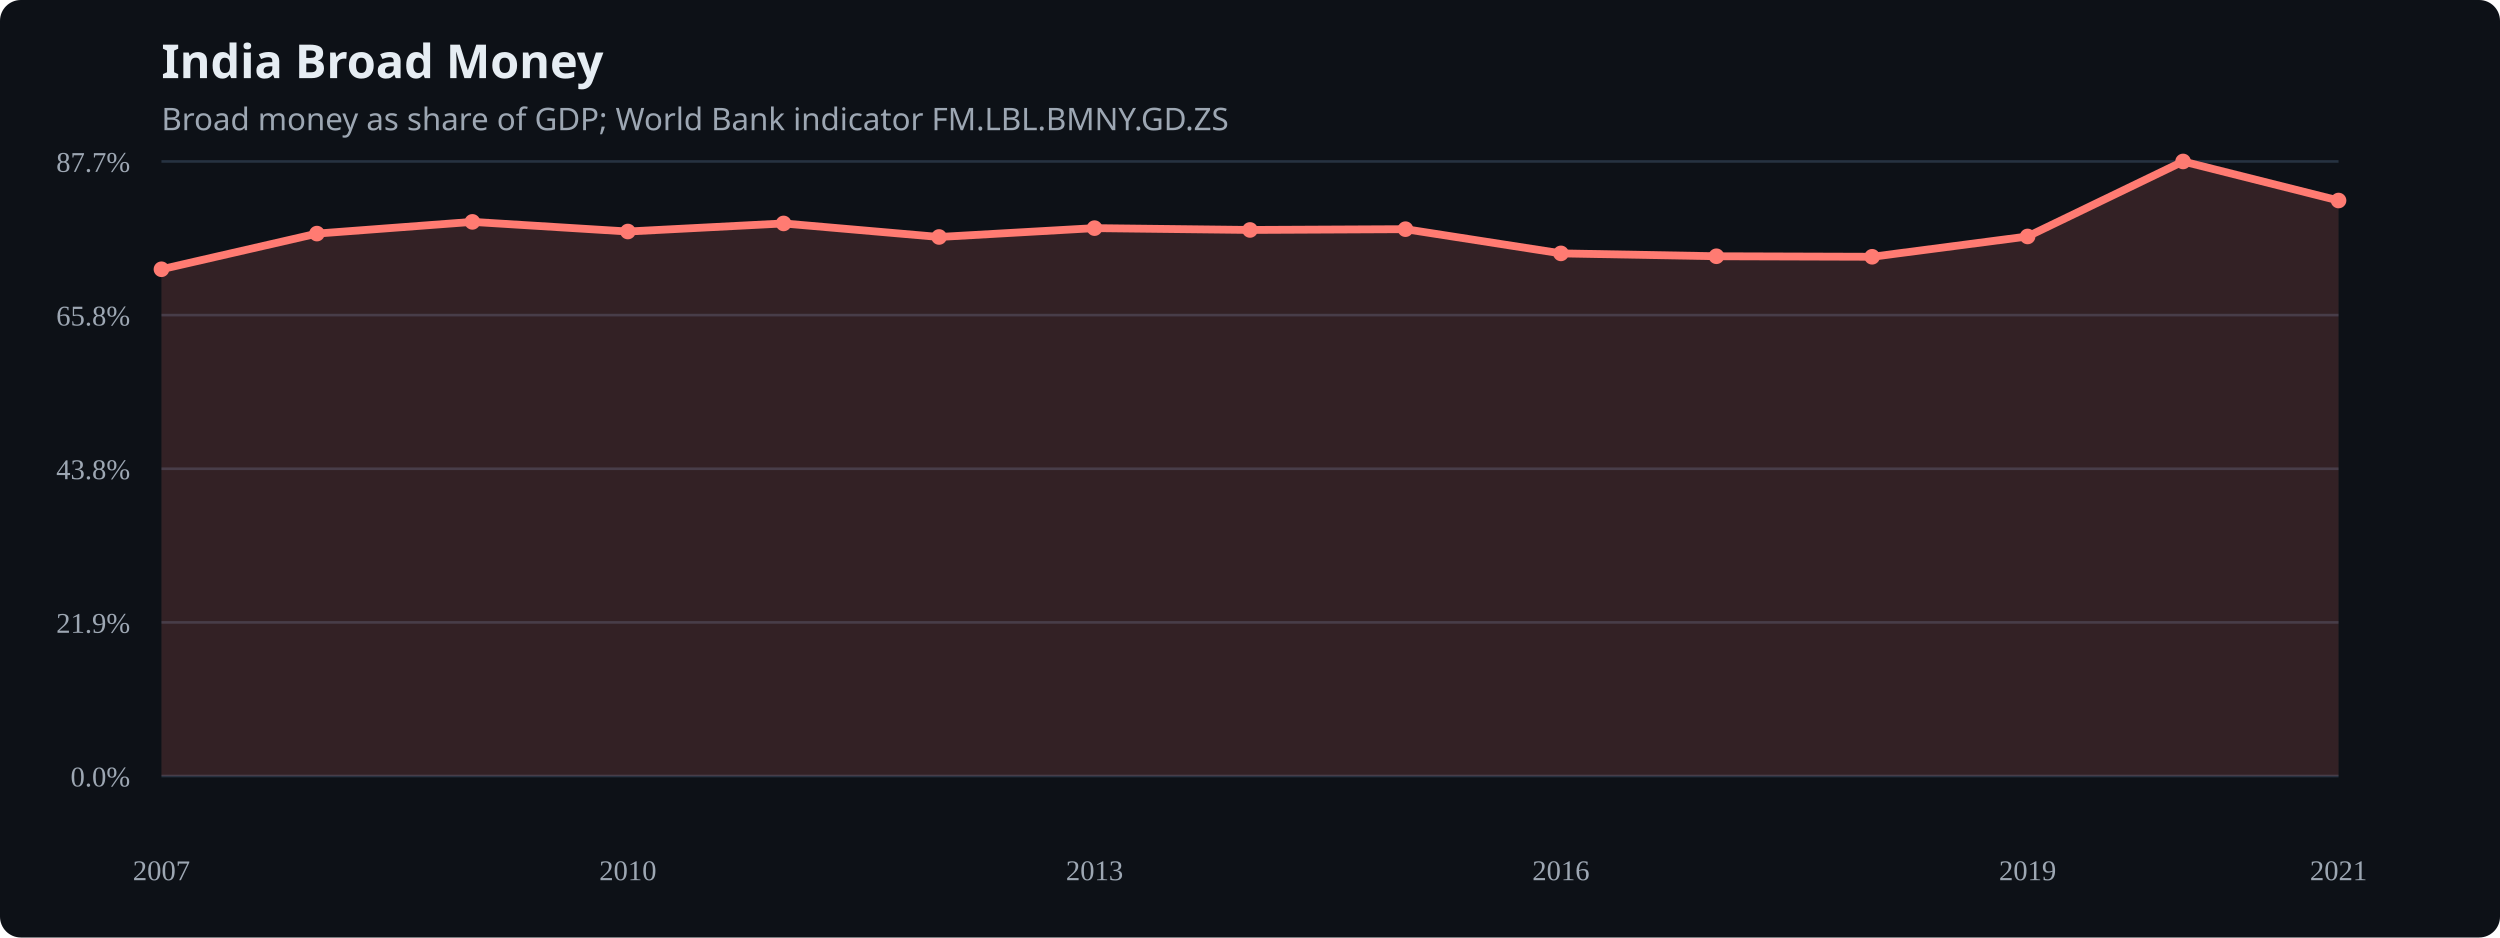
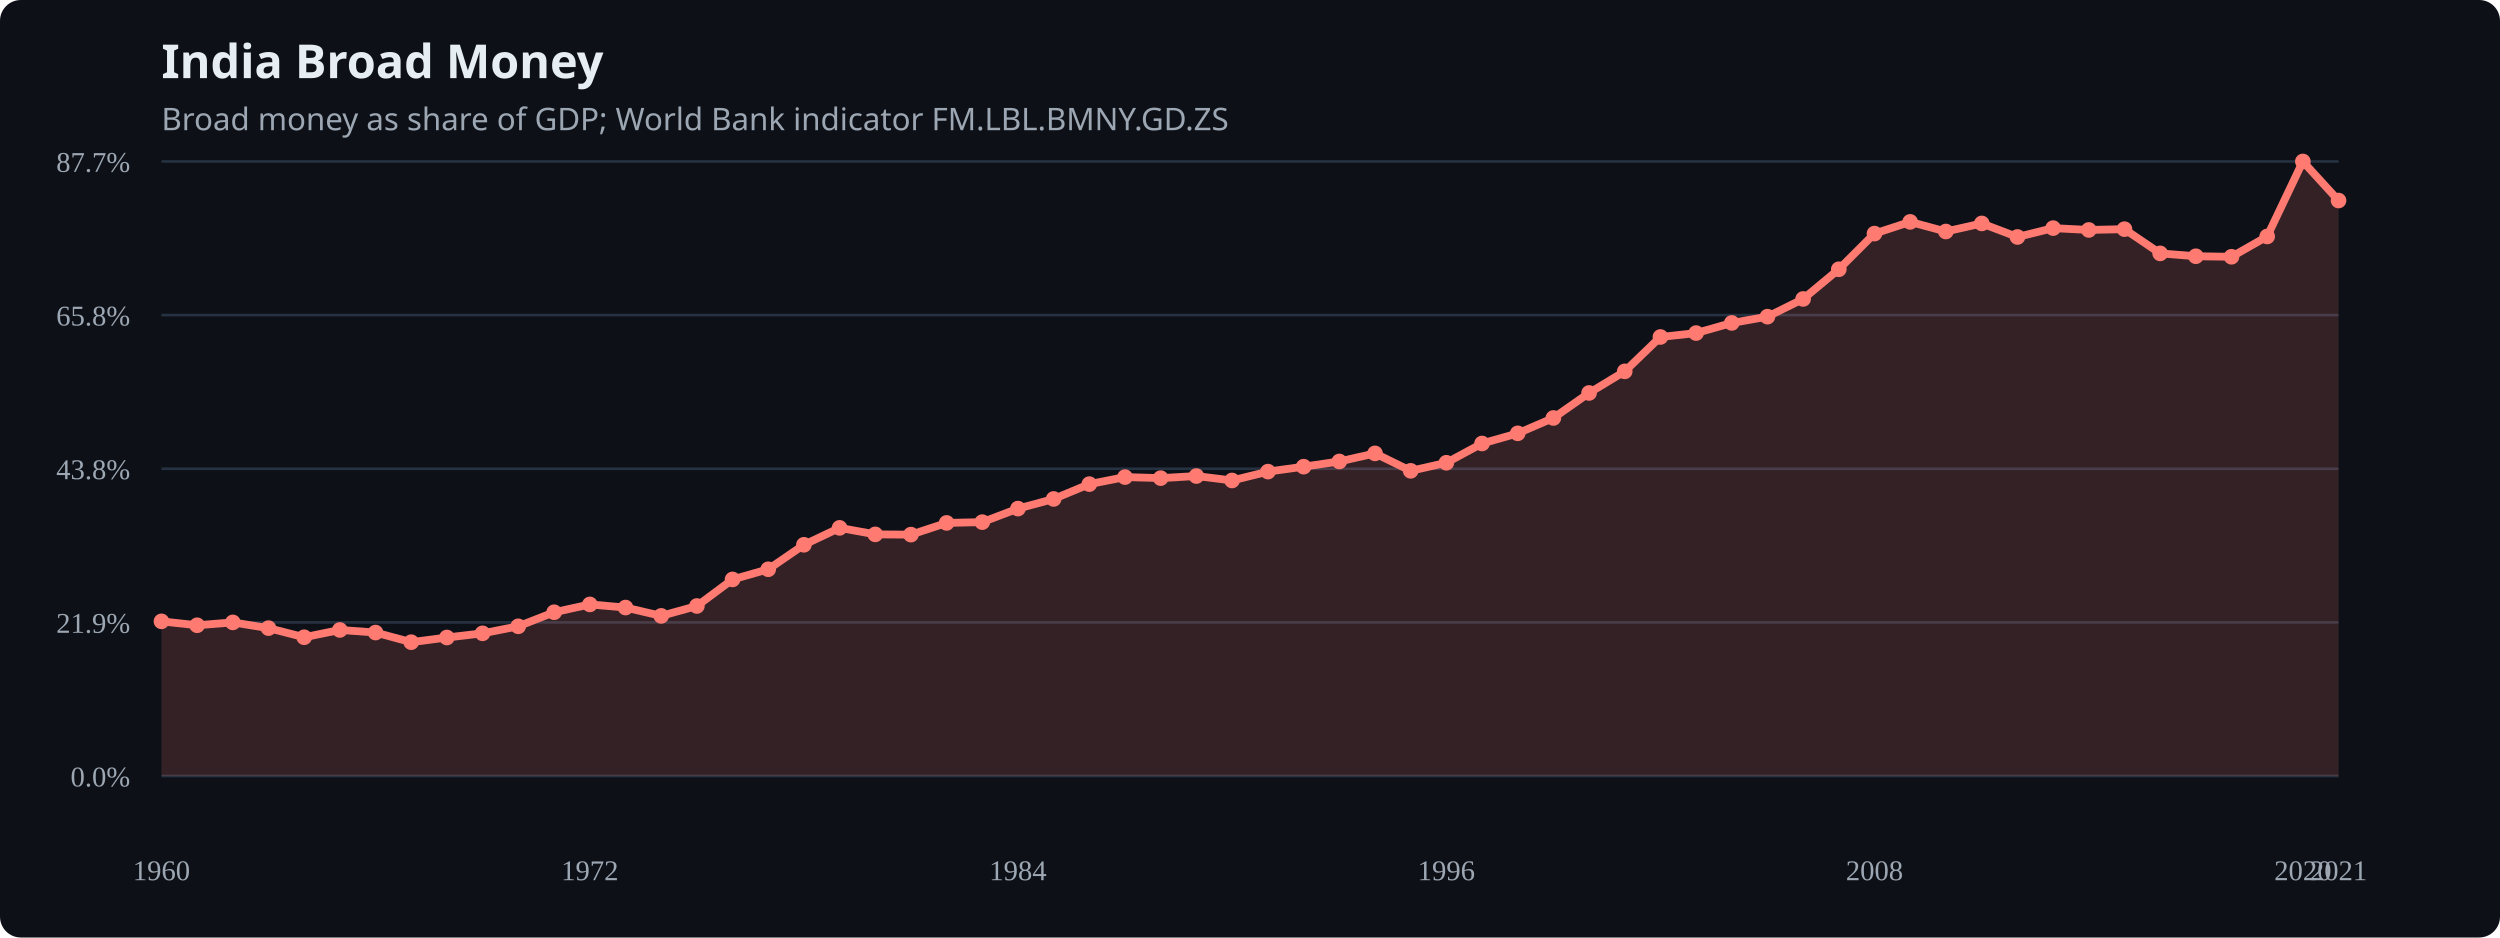
<svg xmlns="http://www.w3.org/2000/svg" width="960" height="360" viewBox="0 0 960 360" role="img" aria-label="India Broad Money">
  <rect width="100%" height="100%" fill="#0d1117" rx="8" />
  <text x="62" y="30" fill="#e6edf3" font-size="18" font-family="system-ui, sans-serif" font-weight="700">India Broad Money</text>
  <text x="62" y="50" fill="#9da7b3" font-size="12" font-family="system-ui, sans-serif">Broad money as share of GDP; World Bank indicator FM.LBL.BMNY.GD.ZS</text>
  <line x1="62" y1="62.0" x2="898" y2="62.0" stroke="#263241" stroke-width="1" />
  <text x="50" y="66.0" text-anchor="end" fill="#9da7b3" font-size="11">87.7%</text>
  <line x1="62" y1="121.0" x2="898" y2="121.0" stroke="#263241" stroke-width="1" />
  <text x="50" y="125.0" text-anchor="end" fill="#9da7b3" font-size="11">65.8%</text>
  <line x1="62" y1="180.0" x2="898" y2="180.0" stroke="#263241" stroke-width="1" />
  <text x="50" y="184.0" text-anchor="end" fill="#9da7b3" font-size="11">43.8%</text>
  <line x1="62" y1="239.0" x2="898" y2="239.0" stroke="#263241" stroke-width="1" />
  <text x="50" y="243.0" text-anchor="end" fill="#9da7b3" font-size="11">21.9%</text>
  <line x1="62" y1="298.0" x2="898" y2="298.0" stroke="#263241" stroke-width="1" />
  <text x="50" y="302.0" text-anchor="end" fill="#9da7b3" font-size="11">0.0%</text>
-   <polygon points="62,298 62.0,103.4 121.7,89.7 181.4,85.2 241.1,88.9 300.9,85.8 360.6,91.0 420.3,87.6 480.0,88.3 539.7,88.0 599.4,97.3 659.1,98.4 718.9,98.6 778.6,90.8 838.3,62.0 898.0,77.0 898,298" fill="#ff7b72" opacity="0.16" />
-   <polyline points="62.0,103.4 121.7,89.7 181.4,85.2 241.1,88.9 300.9,85.8 360.6,91.0 420.3,87.6 480.0,88.3 539.7,88.0 599.4,97.3 659.1,98.4 718.9,98.6 778.6,90.8 838.3,62.0 898.0,77.0" fill="none" stroke="#ff7b72" stroke-width="3" stroke-linejoin="round" stroke-linecap="round" />
-   <circle cx="62.0" cy="103.4" r="3" fill="#ff7b72" />
-   <circle cx="121.7" cy="89.7" r="3" fill="#ff7b72" />
-   <circle cx="181.4" cy="85.2" r="3" fill="#ff7b72" />
-   <circle cx="241.1" cy="88.9" r="3" fill="#ff7b72" />
-   <circle cx="300.9" cy="85.8" r="3" fill="#ff7b72" />
-   <circle cx="360.6" cy="91.0" r="3" fill="#ff7b72" />
-   <circle cx="420.3" cy="87.6" r="3" fill="#ff7b72" />
-   <circle cx="480.0" cy="88.3" r="3" fill="#ff7b72" />
-   <circle cx="539.7" cy="88.0" r="3" fill="#ff7b72" />
-   <circle cx="599.4" cy="97.3" r="3" fill="#ff7b72" />
-   <circle cx="659.1" cy="98.4" r="3" fill="#ff7b72" />
-   <circle cx="718.9" cy="98.6" r="3" fill="#ff7b72" />
-   <circle cx="778.6" cy="90.8" r="3" fill="#ff7b72" />
-   <circle cx="838.3" cy="62.0" r="3" fill="#ff7b72" />
+   <polygon points="62,298 62.0,238.6 75.7,240.1 89.4,239.0 103.1,241.2 116.8,244.7 130.5,241.9 144.2,242.9 157.9,246.6 171.6,244.8 185.3,243.2 199.0,240.5 212.8,235.1 226.5,232.1 240.2,233.3 253.9,236.5 267.6,232.7 281.3,222.5 295.0,218.6 308.7,209.2 322.4,202.7 336.1,205.2 349.8,205.3 363.5,200.8 377.2,200.5 390.9,195.3 404.6,191.6 418.3,185.9 432.0,183.2 445.7,183.6 459.4,182.8 473.1,184.5 486.9,181.1 500.6,179.2 514.3,177.2 528.0,174.1 541.7,180.8 555.4,177.7 569.1,170.3 582.8,166.4 596.5,160.5 610.2,150.9 623.9,142.6 637.6,129.4 651.3,127.9 665.0,124.0 678.7,121.6 692.4,114.8 706.1,103.4 719.8,89.7 733.5,85.2 747.2,88.9 761.0,85.8 774.7,91.0 788.4,87.6 802.1,88.3 815.8,88.0 829.5,97.3 843.2,98.4 856.9,98.6 870.6,90.8 884.3,62.0 898.0,77.0 898,298" fill="#ff7b72" opacity="0.16" />
+   <polyline points="62.0,238.6 75.7,240.1 89.4,239.0 103.1,241.2 116.8,244.7 130.5,241.9 144.2,242.9 157.9,246.6 171.6,244.8 185.3,243.2 199.0,240.5 212.8,235.1 226.5,232.1 240.2,233.3 253.9,236.5 267.6,232.7 281.3,222.5 295.0,218.6 308.7,209.2 322.4,202.7 336.1,205.2 349.8,205.3 363.5,200.8 377.2,200.5 390.9,195.3 404.6,191.6 418.3,185.9 432.0,183.2 445.7,183.6 459.4,182.8 473.1,184.5 486.9,181.1 500.6,179.2 514.3,177.2 528.0,174.1 541.7,180.8 555.4,177.7 569.1,170.3 582.8,166.4 596.5,160.5 610.2,150.9 623.9,142.6 637.6,129.4 651.3,127.9 665.0,124.0 678.7,121.6 692.4,114.8 706.1,103.4 719.8,89.7 733.5,85.2 747.2,88.9 761.0,85.8 774.7,91.0 788.4,87.6 802.1,88.3 815.8,88.0 829.5,97.3 843.2,98.4 856.9,98.6 870.6,90.8 884.3,62.0 898.0,77.0" fill="none" stroke="#ff7b72" stroke-width="3" stroke-linejoin="round" stroke-linecap="round" />
+   <circle cx="62.0" cy="238.6" r="3" fill="#ff7b72" />
+   <circle cx="75.7" cy="240.1" r="3" fill="#ff7b72" />
+   <circle cx="89.4" cy="239.0" r="3" fill="#ff7b72" />
+   <circle cx="103.1" cy="241.2" r="3" fill="#ff7b72" />
+   <circle cx="116.8" cy="244.7" r="3" fill="#ff7b72" />
+   <circle cx="130.5" cy="241.9" r="3" fill="#ff7b72" />
+   <circle cx="144.2" cy="242.9" r="3" fill="#ff7b72" />
+   <circle cx="157.9" cy="246.6" r="3" fill="#ff7b72" />
+   <circle cx="171.6" cy="244.8" r="3" fill="#ff7b72" />
+   <circle cx="185.3" cy="243.2" r="3" fill="#ff7b72" />
+   <circle cx="199.0" cy="240.5" r="3" fill="#ff7b72" />
+   <circle cx="212.8" cy="235.1" r="3" fill="#ff7b72" />
+   <circle cx="226.5" cy="232.1" r="3" fill="#ff7b72" />
+   <circle cx="240.2" cy="233.3" r="3" fill="#ff7b72" />
+   <circle cx="253.9" cy="236.5" r="3" fill="#ff7b72" />
+   <circle cx="267.6" cy="232.7" r="3" fill="#ff7b72" />
+   <circle cx="281.3" cy="222.5" r="3" fill="#ff7b72" />
+   <circle cx="295.0" cy="218.6" r="3" fill="#ff7b72" />
+   <circle cx="308.7" cy="209.2" r="3" fill="#ff7b72" />
+   <circle cx="322.4" cy="202.7" r="3" fill="#ff7b72" />
+   <circle cx="336.1" cy="205.2" r="3" fill="#ff7b72" />
+   <circle cx="349.8" cy="205.3" r="3" fill="#ff7b72" />
+   <circle cx="363.5" cy="200.8" r="3" fill="#ff7b72" />
+   <circle cx="377.2" cy="200.5" r="3" fill="#ff7b72" />
+   <circle cx="390.9" cy="195.3" r="3" fill="#ff7b72" />
+   <circle cx="404.6" cy="191.6" r="3" fill="#ff7b72" />
+   <circle cx="418.3" cy="185.9" r="3" fill="#ff7b72" />
+   <circle cx="432.0" cy="183.2" r="3" fill="#ff7b72" />
+   <circle cx="445.7" cy="183.6" r="3" fill="#ff7b72" />
+   <circle cx="459.4" cy="182.8" r="3" fill="#ff7b72" />
+   <circle cx="473.1" cy="184.5" r="3" fill="#ff7b72" />
+   <circle cx="486.9" cy="181.1" r="3" fill="#ff7b72" />
+   <circle cx="500.6" cy="179.2" r="3" fill="#ff7b72" />
+   <circle cx="514.3" cy="177.2" r="3" fill="#ff7b72" />
+   <circle cx="528.0" cy="174.1" r="3" fill="#ff7b72" />
+   <circle cx="541.7" cy="180.8" r="3" fill="#ff7b72" />
+   <circle cx="555.4" cy="177.7" r="3" fill="#ff7b72" />
+   <circle cx="569.1" cy="170.3" r="3" fill="#ff7b72" />
+   <circle cx="582.8" cy="166.4" r="3" fill="#ff7b72" />
+   <circle cx="596.5" cy="160.5" r="3" fill="#ff7b72" />
+   <circle cx="610.2" cy="150.9" r="3" fill="#ff7b72" />
+   <circle cx="623.9" cy="142.6" r="3" fill="#ff7b72" />
+   <circle cx="637.6" cy="129.4" r="3" fill="#ff7b72" />
+   <circle cx="651.3" cy="127.9" r="3" fill="#ff7b72" />
+   <circle cx="665.0" cy="124.0" r="3" fill="#ff7b72" />
+   <circle cx="678.7" cy="121.6" r="3" fill="#ff7b72" />
+   <circle cx="692.4" cy="114.8" r="3" fill="#ff7b72" />
+   <circle cx="706.1" cy="103.4" r="3" fill="#ff7b72" />
+   <circle cx="719.8" cy="89.7" r="3" fill="#ff7b72" />
+   <circle cx="733.5" cy="85.2" r="3" fill="#ff7b72" />
+   <circle cx="747.2" cy="88.9" r="3" fill="#ff7b72" />
+   <circle cx="761.0" cy="85.8" r="3" fill="#ff7b72" />
+   <circle cx="774.7" cy="91.0" r="3" fill="#ff7b72" />
+   <circle cx="788.4" cy="87.6" r="3" fill="#ff7b72" />
+   <circle cx="802.1" cy="88.3" r="3" fill="#ff7b72" />
+   <circle cx="815.8" cy="88.0" r="3" fill="#ff7b72" />
+   <circle cx="829.5" cy="97.3" r="3" fill="#ff7b72" />
+   <circle cx="843.2" cy="98.4" r="3" fill="#ff7b72" />
+   <circle cx="856.9" cy="98.6" r="3" fill="#ff7b72" />
+   <circle cx="870.6" cy="90.8" r="3" fill="#ff7b72" />
+   <circle cx="884.3" cy="62.0" r="3" fill="#ff7b72" />
  <circle cx="898.0" cy="77.0" r="3" fill="#ff7b72" />
-   <text x="62.0" y="338" text-anchor="middle" fill="#9da7b3" font-size="11">2007</text>
-   <text x="241.1" y="338" text-anchor="middle" fill="#9da7b3" font-size="11">2010</text>
-   <text x="420.3" y="338" text-anchor="middle" fill="#9da7b3" font-size="11">2013</text>
-   <text x="599.4" y="338" text-anchor="middle" fill="#9da7b3" font-size="11">2016</text>
-   <text x="778.6" y="338" text-anchor="middle" fill="#9da7b3" font-size="11">2019</text>
+   <text x="62.0" y="338" text-anchor="middle" fill="#9da7b3" font-size="11">1960</text>
+   <text x="226.5" y="338" text-anchor="middle" fill="#9da7b3" font-size="11">1972</text>
+   <text x="390.9" y="338" text-anchor="middle" fill="#9da7b3" font-size="11">1984</text>
+   <text x="555.4" y="338" text-anchor="middle" fill="#9da7b3" font-size="11">1996</text>
+   <text x="719.8" y="338" text-anchor="middle" fill="#9da7b3" font-size="11">2008</text>
+   <text x="884.3" y="338" text-anchor="middle" fill="#9da7b3" font-size="11">2020</text>
  <text x="898.0" y="338" text-anchor="middle" fill="#9da7b3" font-size="11">2021</text>
</svg>
